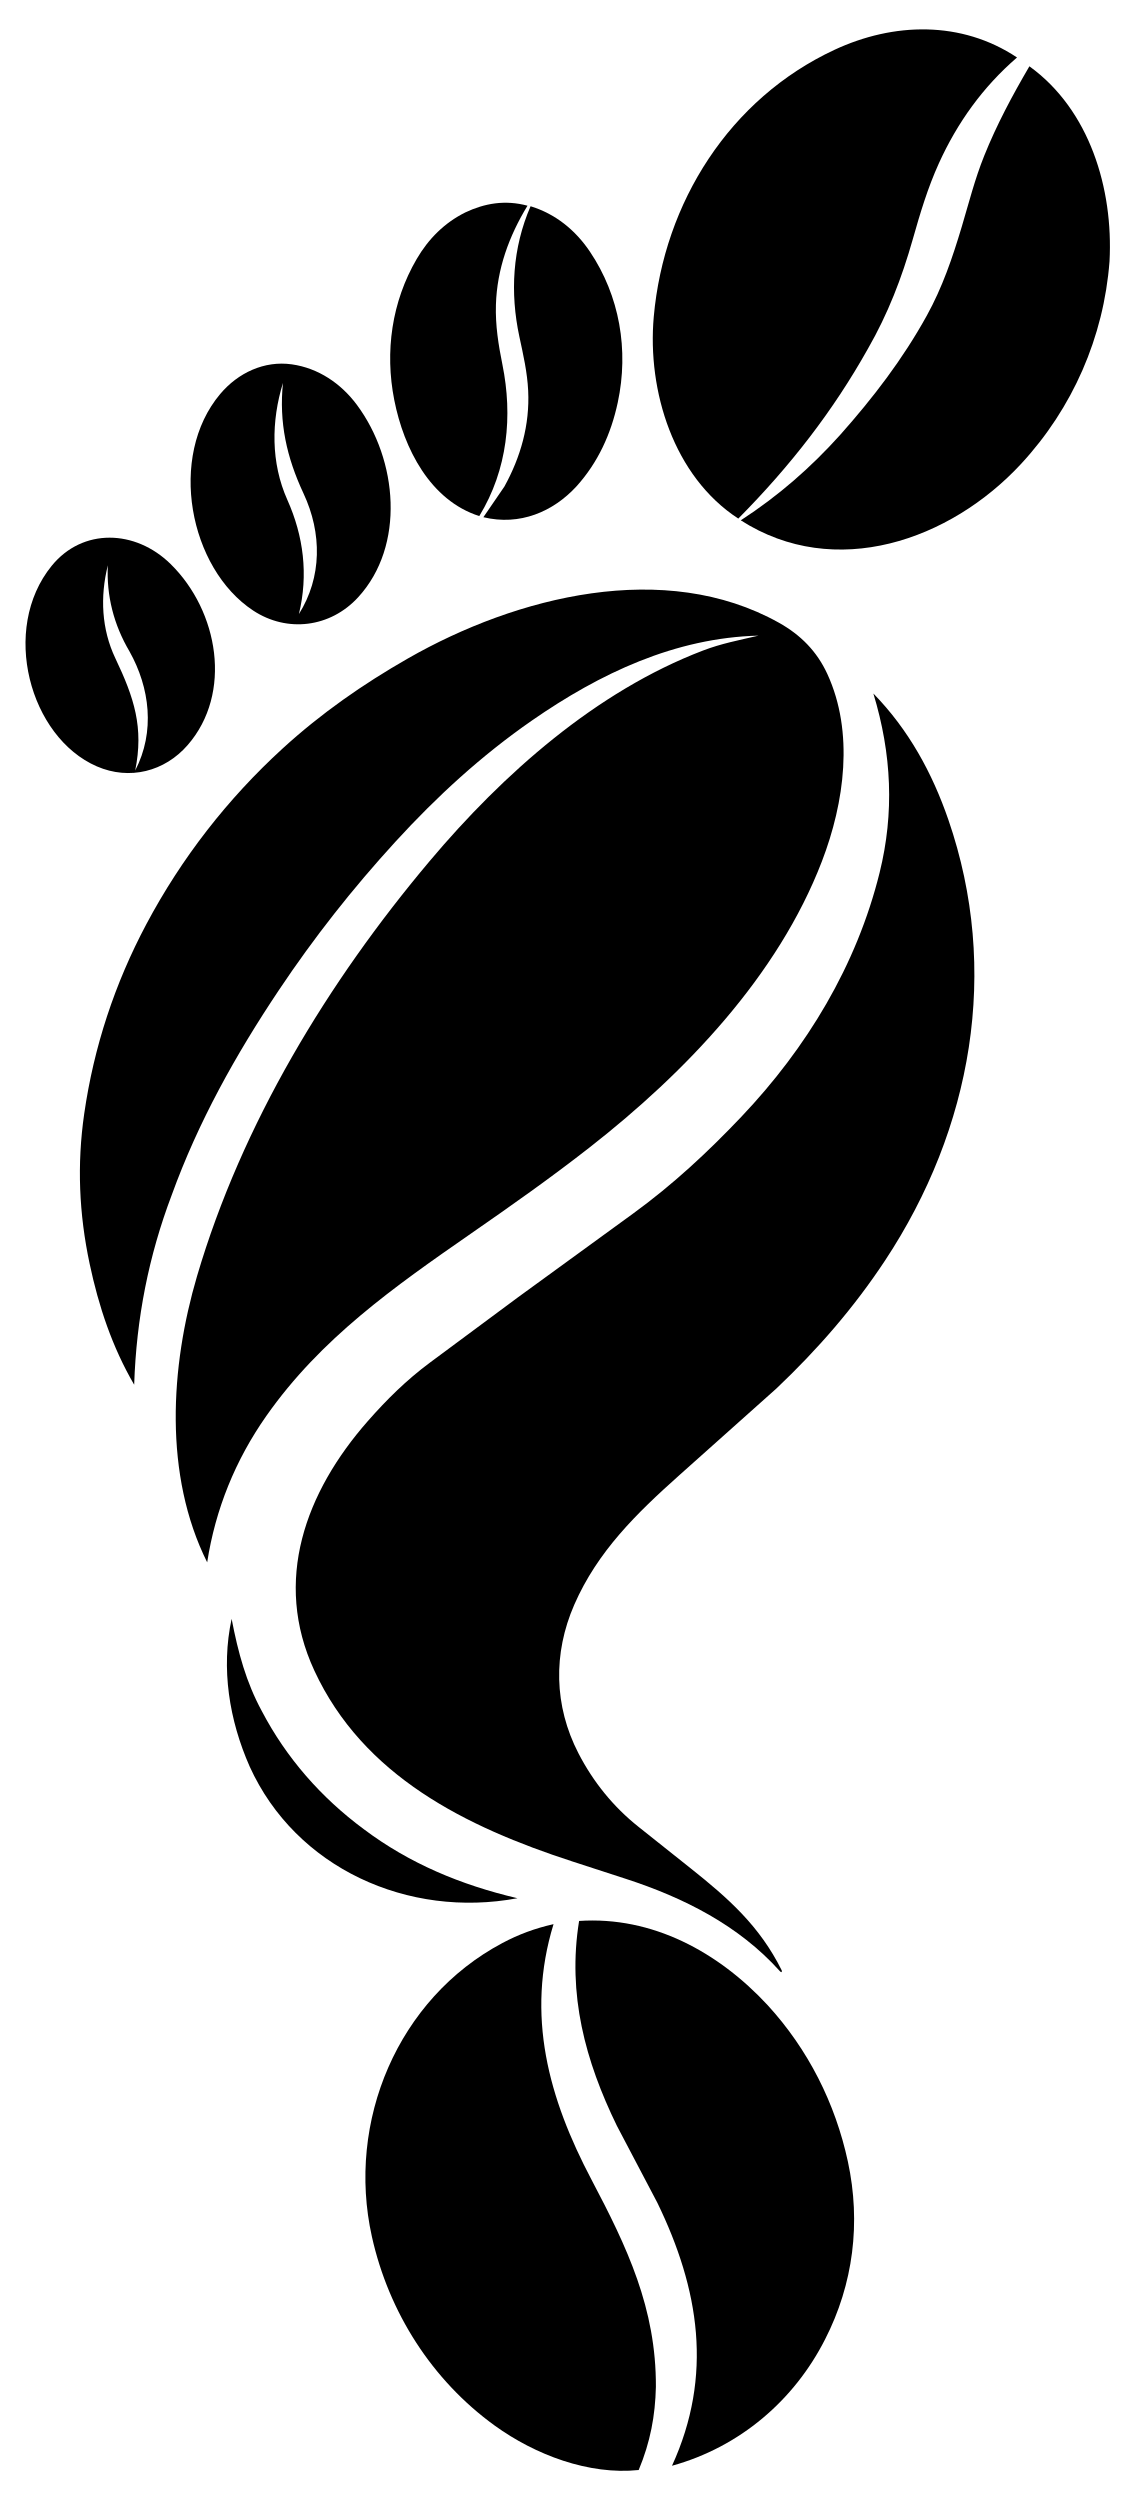
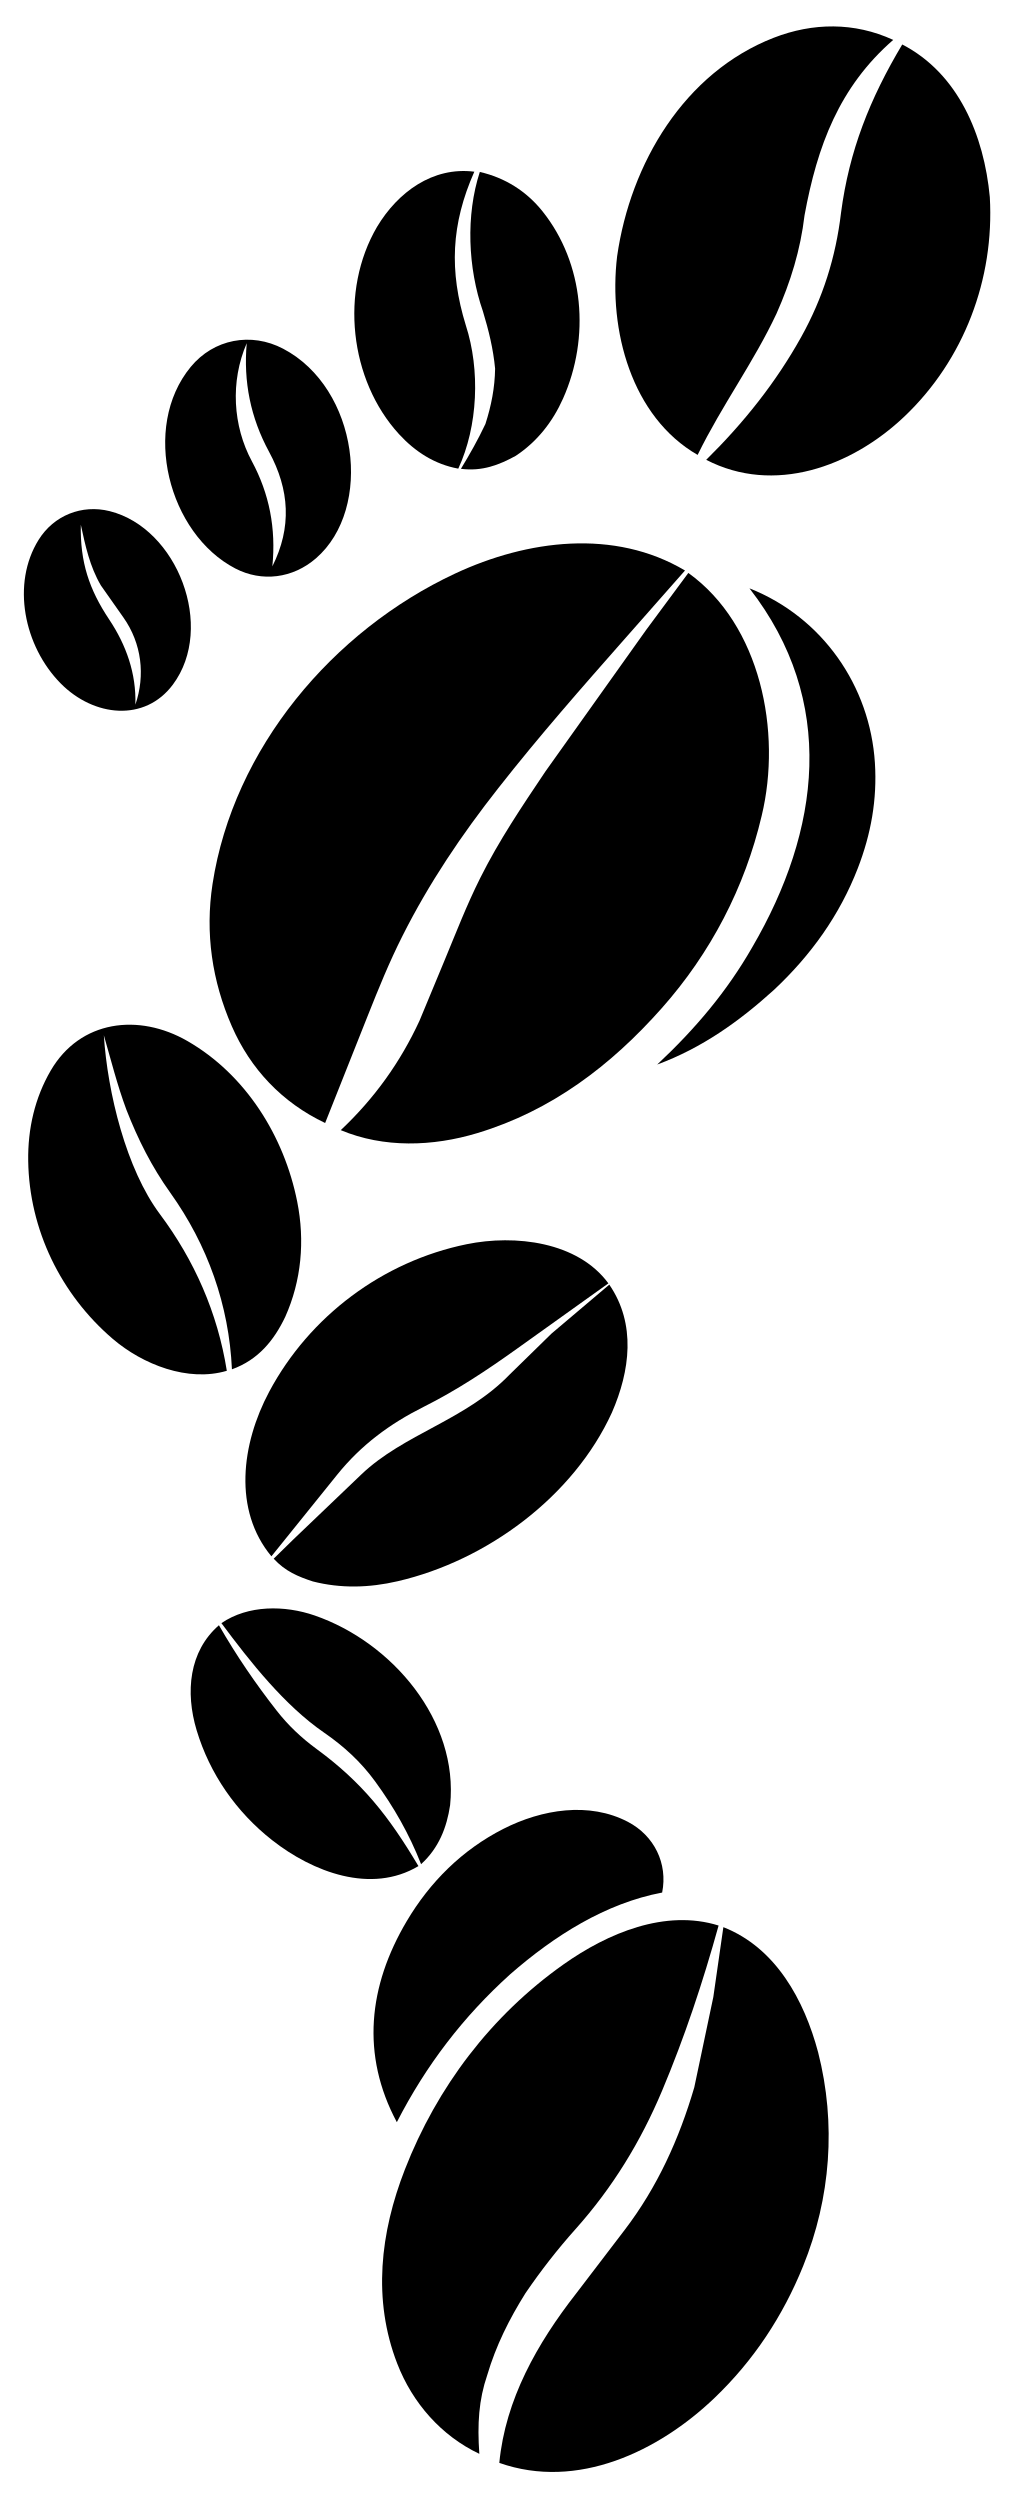
- <svg xmlns="http://www.w3.org/2000/svg" viewBox="24.6 28.2 221.6 486" role="img" aria-label="Biểu trưng dấu chân tạo từ hạt cà phê">
-   <path fill-rule="nonzero" fill="rgb(0%, 0%, 0%)" fill-opacity="1" d="M 108.121 195.602 C 122.391 178.645 140.48 162.602 161.266 154.664 C 164.82 153.305 168.227 152.664 172.07 151.766 C 155.863 152.176 141.246 159.082 127.984 168.285 C 118.18 175.086 109.531 183.027 101.473 191.828 C 93.133 200.945 85.664 210.43 78.801 220.699 C 70.406 233.258 63.141 246.277 57.973 260.535 C 53.52 272.32 51.105 284.418 50.684 297.391 C 46.402 290.035 43.777 282.145 42.023 273.867 C 39.961 264.152 39.547 254.574 40.973 244.699 C 42.844 231.727 46.906 219.418 53.07 207.824 C 59.875 195.027 68.836 183.496 79.527 173.723 C 87.016 166.875 95.145 161.211 103.91 156.199 C 125.086 144.09 153.859 136.879 176.004 149.25 C 180.242 151.617 183.406 154.816 185.438 159.23 C 190.641 170.555 188.789 184.152 184.375 195.652 C 175.828 217.918 157.82 236.719 139.227 251.254 C 131.664 257.168 124.039 262.539 116.152 268.008 C 101.188 278.398 86.926 288.41 76.355 303.484 C 70.363 312.035 66.484 321.551 64.875 331.922 C 56.395 314.902 57.715 293.902 62.906 276.273 C 71.629 246.664 88.34 219.105 108.121 195.602 " />
-   <path fill-rule="nonzero" fill="rgb(0%, 0%, 0%)" fill-opacity="1" d="M 176.152 411.336 C 168.168 402.461 157.488 397.098 146.281 393.453 L 135.863 390.066 C 115.184 383.34 95.215 373.492 85.703 352.953 C 77.625 335.5 83.969 318.277 96.09 304.477 C 99.801 300.25 103.641 296.461 108.16 293.105 L 125.312 280.383 L 147.684 264.109 C 155.367 258.52 162.172 252.199 168.715 245.305 C 181.445 231.887 191.145 215.871 195.605 197.809 C 198.457 186.262 197.969 174.82 194.383 163.02 C 201.273 170.086 205.84 178.504 208.957 187.543 C 219.066 216.852 213.566 247.629 196.664 273.23 C 190.594 282.43 183.527 290.543 175.547 298.113 L 156.676 314.965 C 148.352 322.402 140.766 329.781 136.234 340.164 C 132.098 349.641 132.297 359.832 137.043 369.027 C 139.922 374.605 143.809 379.422 148.738 383.344 L 158.852 391.395 C 166.137 397.191 172.27 402.574 176.578 411.262 C 176.633 411.684 176.473 411.691 176.152 411.336 " />
-   <path fill-rule="nonzero" fill="rgb(0%, 0%, 0%)" fill-opacity="1" d="M 148.762 508.371 C 139.09 509.383 128.633 505.422 120.762 499.727 C 108.57 490.902 100.164 477.699 96.895 462.996 C 91.914 440.598 101.918 416.75 122.25 405.934 C 125.418 404.246 128.598 403.07 132.207 402.254 C 126.773 420.023 131.246 436.117 139.605 451.965 C 146.508 465.059 152.172 476.941 152.105 492.207 C 151.977 497.781 151.039 502.91 148.762 508.371 " />
-   <path fill-rule="nonzero" fill="rgb(0%, 0%, 0%)" fill-opacity="1" d="M 168.125 129.012 C 155.566 120.836 150.406 104.23 151.691 89.777 C 153.68 67.523 166.469 47.375 186.801 37.895 C 198.32 32.52 211.508 32.18 222.309 39.375 C 215.645 45.129 210.695 52.07 207.121 59.938 C 204.922 64.785 203.484 69.645 202.027 74.77 C 199.906 82.246 197.223 89.203 193.332 95.98 C 186.574 108.051 178.246 118.801 168.125 129.012 " />
-   <path fill-rule="nonzero" fill="rgb(0%, 0%, 0%)" fill-opacity="1" d="M 155.238 507.543 C 163.27 489.992 160.543 473.207 152.387 456.41 L 144.52 441.449 C 138.375 428.848 134.871 415.887 137.176 401.633 C 151.426 400.672 164.273 407.688 173.844 418.02 C 181.684 426.586 186.98 437.051 189.43 448.422 C 191.98 460.273 190.508 472.211 184.977 483 C 178.992 494.777 168.496 503.875 155.238 507.543 " />
-   <path fill-rule="nonzero" fill="rgb(0%, 0%, 0%)" fill-opacity="1" d="M 223.098 118.379 C 209.312 133.273 186.926 141.094 168.609 129.352 C 175.98 124.555 182.18 119.121 187.902 112.773 C 194.328 105.543 200.086 98.039 204.766 89.562 C 207.809 84.051 209.75 78.332 211.551 72.324 C 212.961 67.605 214.09 63.07 215.93 58.488 C 218.363 52.43 221.355 46.844 224.715 41.09 C 236.426 49.551 241.039 64.883 240.293 78.988 C 239.168 93.758 233.125 107.543 223.098 118.379 " />
-   <path fill-rule="nonzero" fill="rgb(0%, 0%, 0%)" fill-opacity="1" d="M 83.605 124.129 C 80.312 117.09 78.82 110.309 79.609 102.641 C 77.324 110.051 77.23 118.152 80.461 125.375 C 83.617 132.438 84.562 139.934 82.707 147.574 C 87.195 140.43 87.223 131.863 83.605 124.129 M 94.246 144.285 C 88.816 150.223 80.414 151.234 73.824 146.895 C 61.371 138.691 57.168 116.938 67.414 104.785 C 70.871 100.68 75.98 98.266 81.344 99.031 C 86.473 99.762 90.875 102.73 93.973 106.895 C 101.949 117.633 103.391 134.289 94.246 144.285 " />
-   <path fill-rule="nonzero" fill="rgb(0%, 0%, 0%)" fill-opacity="1" d="M 50.883 177.988 C 54.801 170.418 53.727 161.902 49.777 154.84 C 46.711 149.648 45.27 143.98 45.566 138.09 C 44.031 144.215 44.34 150.527 47.02 156.164 C 50.688 163.867 52.574 169.621 50.883 177.988 M 43.426 177.184 C 30.363 171.512 24.633 150.516 34.648 138.195 C 40.664 130.797 50.914 131.121 57.766 137.848 C 67.109 147.023 69.824 162.984 61.086 173.039 C 56.613 178.191 49.773 179.938 43.426 177.184 " />
-   <path fill-rule="nonzero" fill="rgb(0%, 0%, 0%)" fill-opacity="1" d="M 117.773 128.523 C 108.238 125.488 103.113 115.41 101.25 105.984 C 99.379 96.551 100.762 86.848 105.605 78.551 C 107.906 74.609 111.023 71.504 115.051 69.5 C 118.793 67.73 122.758 67.012 127.145 68.188 C 123.547 74.102 121.215 80.488 121.008 87.449 C 120.887 91.461 121.488 95.195 122.273 99.094 C 124.285 109.055 123.312 119.449 117.773 128.523 " />
-   <path fill-rule="nonzero" fill="rgb(0%, 0%, 0%)" fill-opacity="1" d="M 118.57 128.746 L 122.652 122.789 C 125.816 117.059 127.602 110.789 127.277 104.156 C 127.102 100.547 126.328 97.199 125.566 93.648 C 123.738 85.117 124.219 76.43 127.742 68.293 C 132.586 69.777 136.457 72.93 139.277 77.117 C 145.07 85.727 146.867 96.266 144.695 106.426 C 143.387 112.566 140.84 118.117 136.68 122.734 C 132.125 127.695 125.648 130.457 118.57 128.746 " />
-   <path fill-rule="nonzero" fill="rgb(0%, 0%, 0%)" fill-opacity="1" d="M 125.191 397.215 C 103.957 401.195 82.105 391.375 73.137 371.613 C 69.152 362.586 67.539 352.574 69.629 342.906 C 70.902 349.52 72.449 355.211 75.496 360.836 C 80.27 369.949 87.02 377.641 95.293 383.773 C 104.176 390.453 114.172 394.629 125.191 397.215 " />
+ <svg xmlns="http://www.w3.org/2000/svg" viewBox="28.6 21.4 213.2 524.4" role="img" aria-label="Biểu trưng dấu chân tạo từ các hạt cà phê">
+   <path fill-rule="nonzero" fill="rgb(0%, 0%, 0%)" fill-opacity="1" d="M 105.707 234.539 L 96.801 256.961 C 87.754 252.664 81.141 245.629 77.227 236.664 C 73.082 227.16 71.598 217.133 73.184 206.812 C 77.555 178.402 98.383 153.703 124.066 141.707 C 139.23 134.625 157.473 132.262 172.285 141.07 L 159.836 155.191 C 150.668 165.59 141.672 175.82 133.105 186.742 C 125.41 196.523 118.605 206.621 113.02 217.723 C 110.234 223.258 108.055 228.633 105.707 234.539 " />
+   <path fill-rule="nonzero" fill="rgb(0%, 0%, 0%)" fill-opacity="1" d="M 128.746 259.074 C 119.344 261.918 109.102 262.238 100.078 258.461 C 107.18 251.762 112.602 244.16 116.605 235.484 L 121.805 222.961 C 124.258 217.051 126.461 211.309 129.332 205.57 C 133.293 197.645 138.07 190.582 143.008 183.219 L 164.109 153.57 L 172.984 141.582 C 188.148 152.473 192.621 174.887 188.371 192.512 C 184.836 207.566 177.66 221.305 167.434 232.848 C 156.742 244.914 144.289 254.379 128.746 259.074 " />
+   <path fill-rule="nonzero" fill="rgb(0%, 0%, 0%)" fill-opacity="1" d="M 133.336 538.016 C 134.609 524.695 141.324 512.902 149.414 502.535 L 159.633 489.148 C 166.477 480.184 171.059 470.078 174.234 459.238 L 178.227 440.293 L 180.332 425.641 C 191.344 429.961 197.301 440.961 200.211 451.895 C 204.031 466.867 202.855 482.438 197.062 496.738 C 192.797 507.266 186.676 516.539 178.48 524.387 C 166.773 535.594 149.711 543.797 133.336 538.016 " />
+   <path fill-rule="nonzero" fill="rgb(0%, 0%, 0%)" fill-opacity="1" d="M 129.145 536.117 C 121.18 532.348 115.125 525.461 111.922 517.184 C 106.727 503.766 108.363 489.719 113.531 476.465 C 120.281 459.145 131.641 444.176 146.805 433.449 C 156.078 426.887 168.156 421.801 179.332 425.301 C 176 437.312 172.215 448.676 167.488 459.93 C 162.961 470.699 157.07 480.297 149.32 488.98 C 145.461 493.305 142.082 497.648 138.824 502.414 C 135.406 507.871 132.637 513.402 130.809 519.578 C 129.023 524.793 128.703 529.84 129.145 536.117 " />
+   <path fill-rule="nonzero" fill="rgb(0%, 0%, 0%)" fill-opacity="1" d="M 50.379 238.551 C 51.168 250.617 55.062 266.602 62.137 276.07 C 69.332 285.707 74.242 296.73 76.176 308.938 C 68.039 311.352 58.555 307.637 52.242 302.234 C 41.375 292.934 34.727 279.328 34.516 264.91 C 34.414 258.125 35.934 251.645 39.234 245.973 C 45.406 235.367 57.695 233.875 67.922 239.77 C 80.141 246.809 88.207 259.723 90.941 273.457 C 92.582 281.691 91.828 290.047 88.43 297.625 C 86.09 302.535 82.777 306.641 77.25 308.629 C 76.633 295.141 72.16 282.574 64.32 271.586 C 60.402 266.102 57.551 260.406 55.113 254.176 C 53.18 248.973 51.898 243.801 50.379 238.551 " />
+   <path fill-rule="nonzero" fill="rgb(0%, 0%, 0%)" fill-opacity="1" d="M 191.48 87.18 C 186.676 97.43 180.078 106.32 174.934 116.82 C 161.074 108.855 156.188 90.648 158.047 75.156 C 160.848 55.625 172.172 36.605 190.902 29.32 C 199.074 26.145 207.781 26.004 215.961 29.77 C 204.625 39.641 200.039 51.992 197.359 66.566 C 196.5 73.828 194.449 80.508 191.48 87.18 " />
+   <path fill-rule="nonzero" fill="rgb(0%, 0%, 0%)" fill-opacity="1" d="M 218.316 108.758 C 207.156 119.371 190.898 125.191 176.734 117.852 C 184.629 110.062 191.344 101.633 196.652 92.102 C 201.211 83.91 203.914 75.332 205.012 66.039 C 206.727 53.02 211.039 42.152 217.855 30.73 C 229.617 36.809 235.023 49.793 236.223 62.742 C 237.207 79.949 230.797 96.891 218.316 108.758 " />
+   <path fill-rule="nonzero" fill="rgb(0%, 0%, 0%)" fill-opacity="1" d="M 99.328 330.734 L 85.531 347.855 C 77.477 338.164 79.215 324.285 85.078 313.305 C 93.535 297.473 108.883 285.988 126.488 282.387 C 136.648 280.305 149.801 281.848 156.215 290.598 L 137 304.336 C 130.633 308.887 124.41 313.02 117.418 316.523 C 110.375 320.055 104.359 324.488 99.328 330.734 " />
+   <path fill-rule="nonzero" fill="rgb(0%, 0%, 0%)" fill-opacity="1" d="M 86.008 348.352 L 90.16 344.289 L 104.379 330.695 C 113.324 322.141 126.273 319.305 135.512 309.715 L 144.289 301.129 L 156.406 290.867 C 162.078 299.137 160.75 308.984 156.957 317.691 C 148.895 335.344 130.73 348.734 112.043 353.074 C 106 354.477 100.07 354.617 94.227 353.125 C 91.133 352.109 88.445 351.004 86.008 348.352 " />
+   <path fill-rule="nonzero" fill="rgb(0%, 0%, 0%)" fill-opacity="1" d="M 135.625 435.516 C 125.77 444.414 117.98 454.582 111.84 466.547 C 104.281 452.414 105.879 437.977 113.895 424.418 C 118.793 416.133 125.59 409.398 134.164 405.035 C 142.312 400.891 152.199 399.312 160.309 403.551 C 165.828 406.438 168.711 412.281 167.492 418.383 C 155.586 420.637 144.832 427.473 135.625 435.516 " />
+   <path fill-rule="nonzero" fill="rgb(0%, 0%, 0%)" fill-opacity="1" d="M 85.73 140.203 C 89.824 132.035 89.359 124.141 85.027 116.148 C 81.156 109.012 79.637 101.434 80.355 93.387 C 76.863 101.441 77.453 110.766 81.43 118.152 C 85.102 124.977 86.52 132.234 85.73 140.203 M 94.879 138.512 C 90.016 142.73 83.531 143.543 77.945 140.637 C 63.957 133.359 58.133 111.086 68.598 98.371 C 73.43 92.496 81.277 91.02 88 94.551 C 103.785 102.844 106.965 128.023 94.879 138.512 " />
+   <path fill-rule="nonzero" fill="rgb(0%, 0%, 0%)" fill-opacity="1" d="M 126.309 89.637 C 129.348 99.004 128.867 110.801 124.73 119.703 C 119.773 118.797 115.68 116.156 112.293 112.461 C 101.898 101.109 99.832 82.387 107.691 68.98 C 112.035 61.73 119.352 56.309 128.094 57.414 C 123.215 68.438 122.801 78.238 126.309 89.637 " />
+   <path fill-rule="nonzero" fill="rgb(0%, 0%, 0%)" fill-opacity="1" d="M 190.945 229.039 C 183.664 235.641 175.852 241.223 166.453 244.699 C 174.461 237.199 181.094 229.352 186.402 220.074 C 200.691 195.582 204.215 168.488 185.809 144.809 C 201.16 150.895 211.102 165.336 212.121 181.438 C 212.609 189.102 211.305 196.348 208.535 203.52 C 204.734 213.332 198.742 221.727 190.945 229.039 " />
+   <path fill-rule="nonzero" fill="rgb(0%, 0%, 0%)" fill-opacity="1" d="M 56.996 169.207 C 59.102 163.051 58.328 156.379 54.496 150.934 L 49.762 144.203 C 47.422 140.211 46.512 135.895 45.551 131.465 C 45.391 139.301 47.285 145.016 51.504 151.348 C 55.078 156.703 57.199 162.68 56.996 169.207 M 64.863 165 C 59 172.879 48.301 171.812 41.328 164.754 C 33.621 156.949 30.945 143.828 36.719 134.602 C 39.891 129.527 45.758 127.152 51.617 128.621 C 65.797 132.176 73.828 152.961 64.863 165 " />
+   <path fill-rule="nonzero" fill="rgb(0%, 0%, 0%)" fill-opacity="1" d="M 116.371 412.832 C 106.453 418.766 94.191 414.074 85.699 407.406 C 78.16 401.492 72.594 393.492 69.84 384.316 C 67.453 376.355 68.23 367.789 74.523 362.309 C 78.215 368.723 82.195 374.551 86.652 380.246 C 89.098 383.367 91.848 385.953 95.023 388.281 C 104.578 395.293 110.152 402.352 116.371 412.832 " />
+   <path fill-rule="nonzero" fill="rgb(0%, 0%, 0%)" fill-opacity="1" d="M 116.926 412.43 C 114.414 406.051 111.191 400.414 107.273 395.051 C 104.266 390.93 100.707 387.68 96.535 384.805 C 88.309 379.133 81.109 370.043 75.043 361.871 C 80.652 358.035 88.312 358.094 94.598 360.262 C 110.875 365.887 124.848 382.352 123.016 400.043 C 122.324 404.719 120.645 409.047 116.926 412.43 " />
+   <path fill-rule="nonzero" fill="rgb(0%, 0%, 0%)" fill-opacity="1" d="M 125.285 119.738 C 127.172 116.629 128.871 113.617 130.422 110.332 C 131.648 106.52 132.391 102.762 132.453 98.734 C 132.062 94.562 131.109 90.699 129.898 86.703 C 126.734 77.609 126.289 66.547 129.246 57.469 C 134.562 58.684 139.039 61.535 142.383 65.711 C 151.172 76.699 152.395 92.234 146.711 104.984 C 144.508 109.934 141.238 114.062 136.785 117.012 C 133.32 118.918 129.75 120.316 125.285 119.738 " />
</svg>
